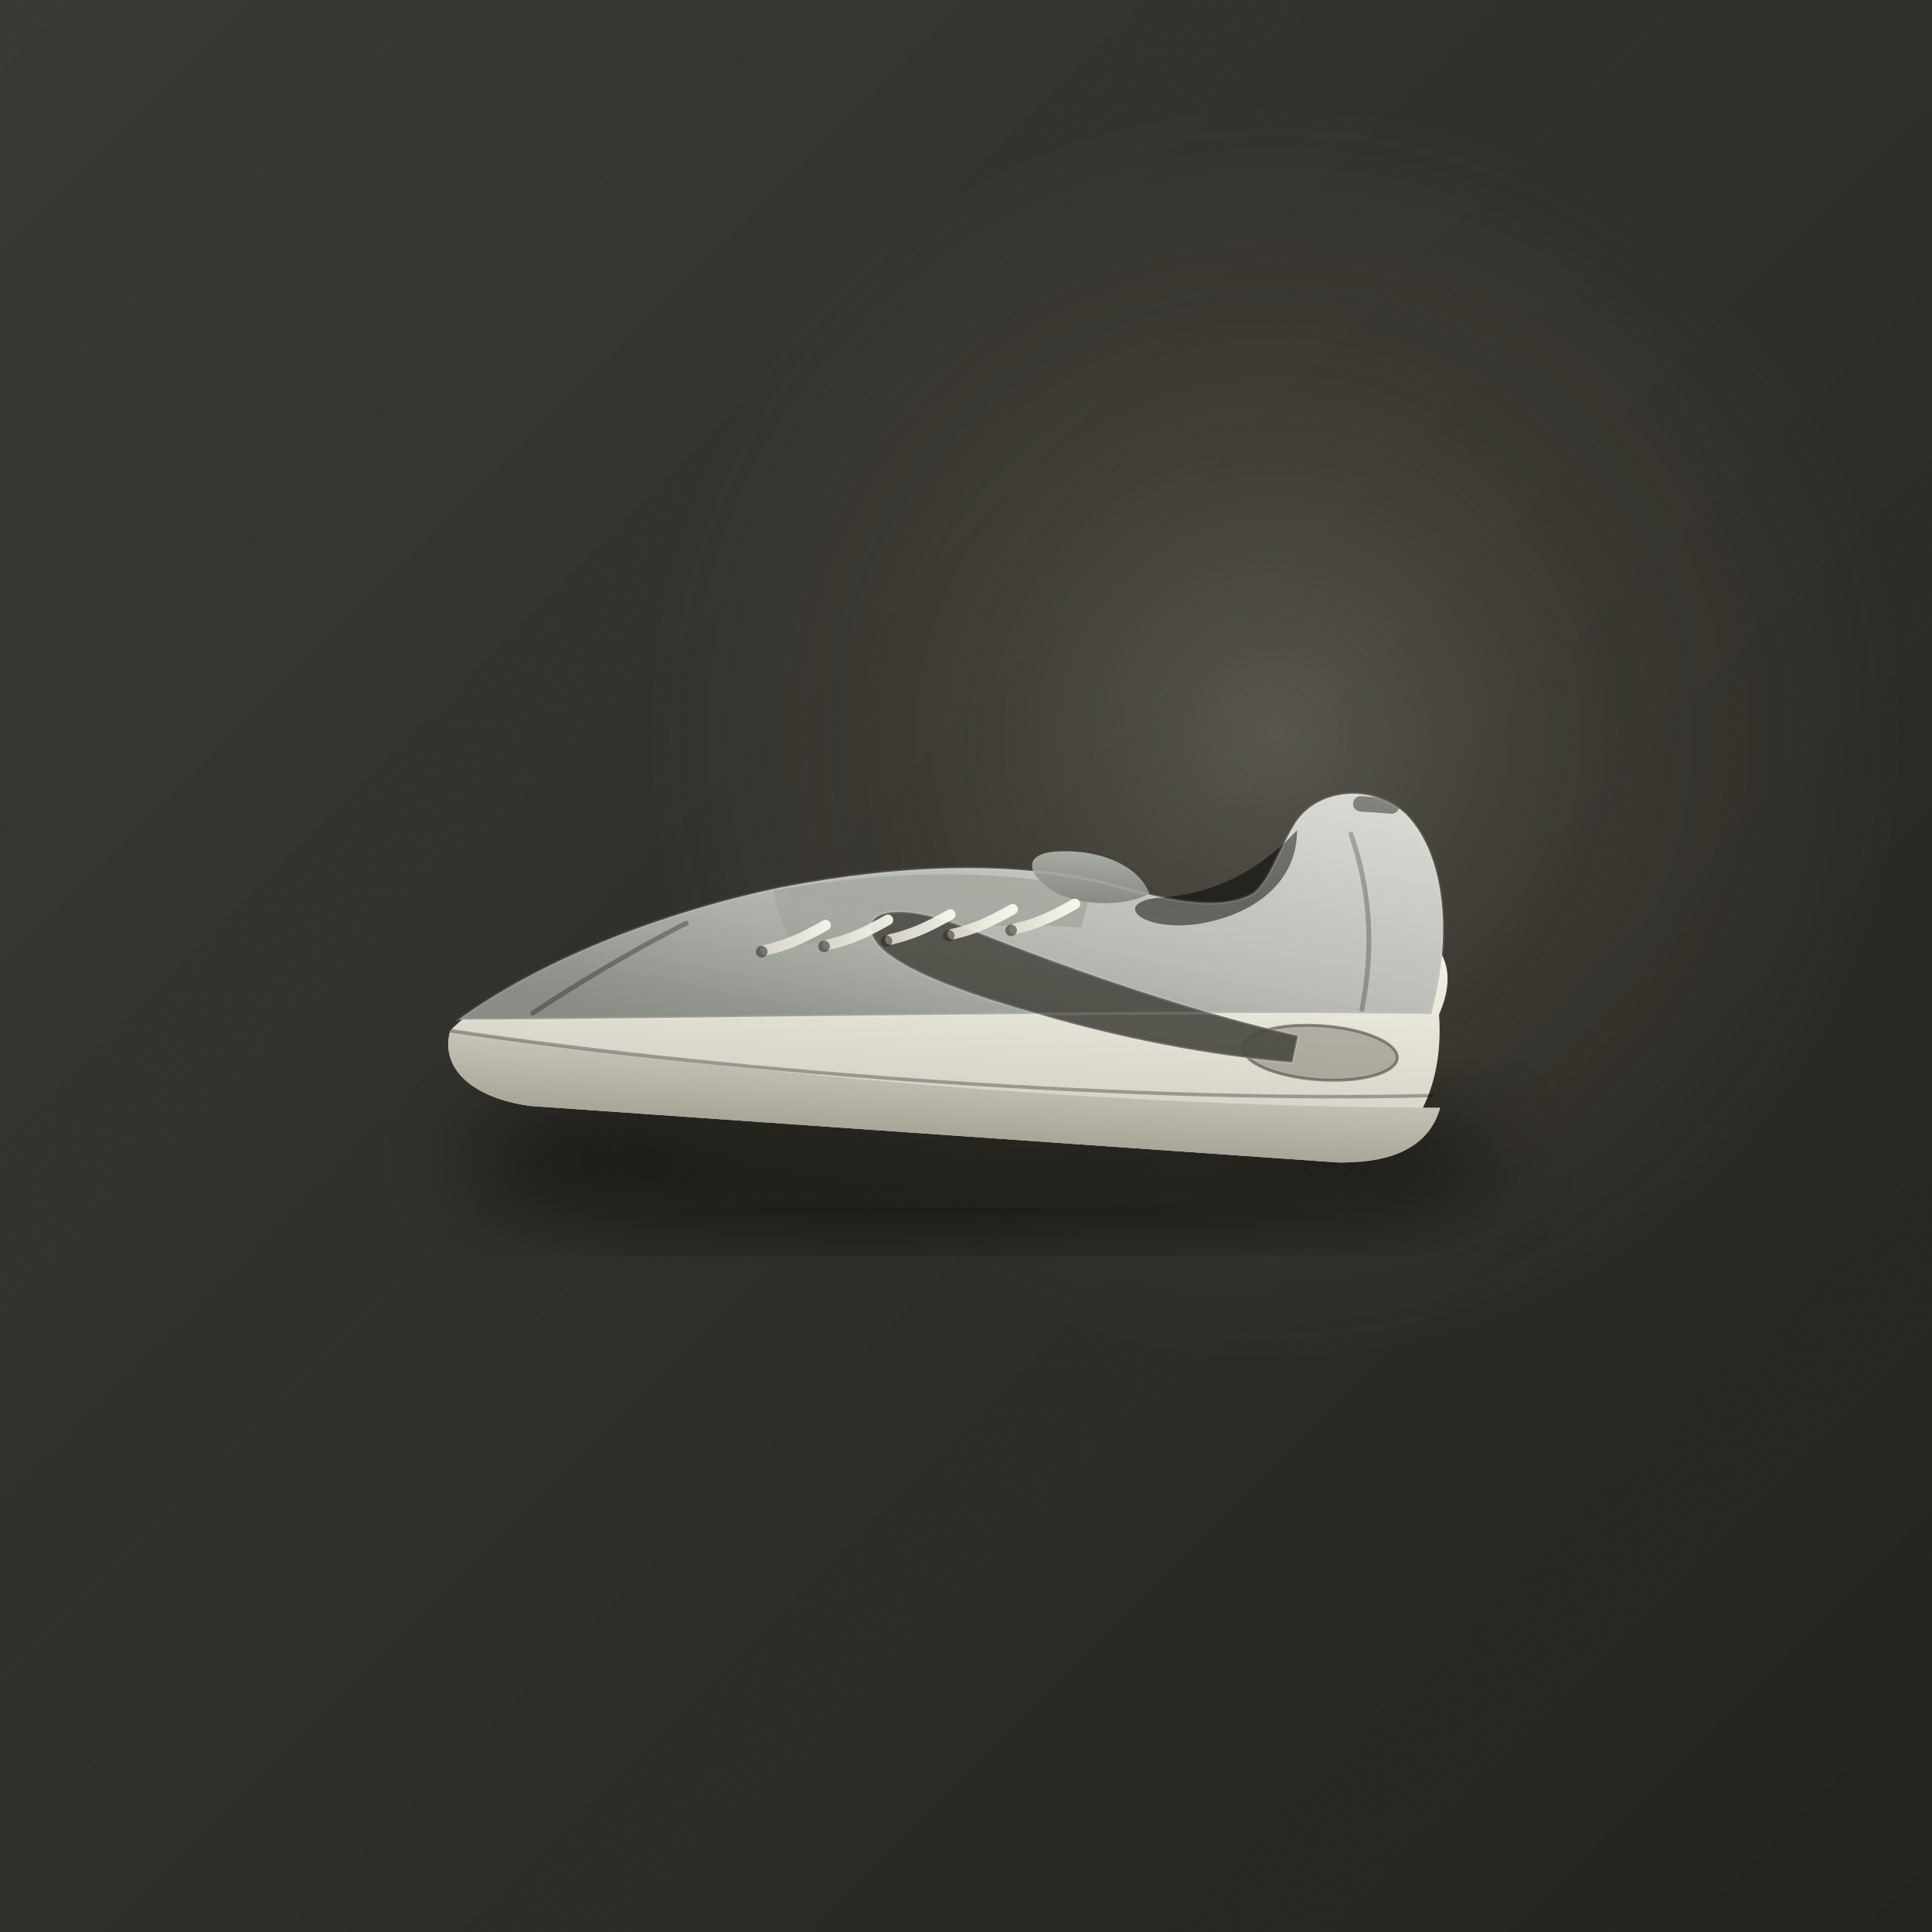
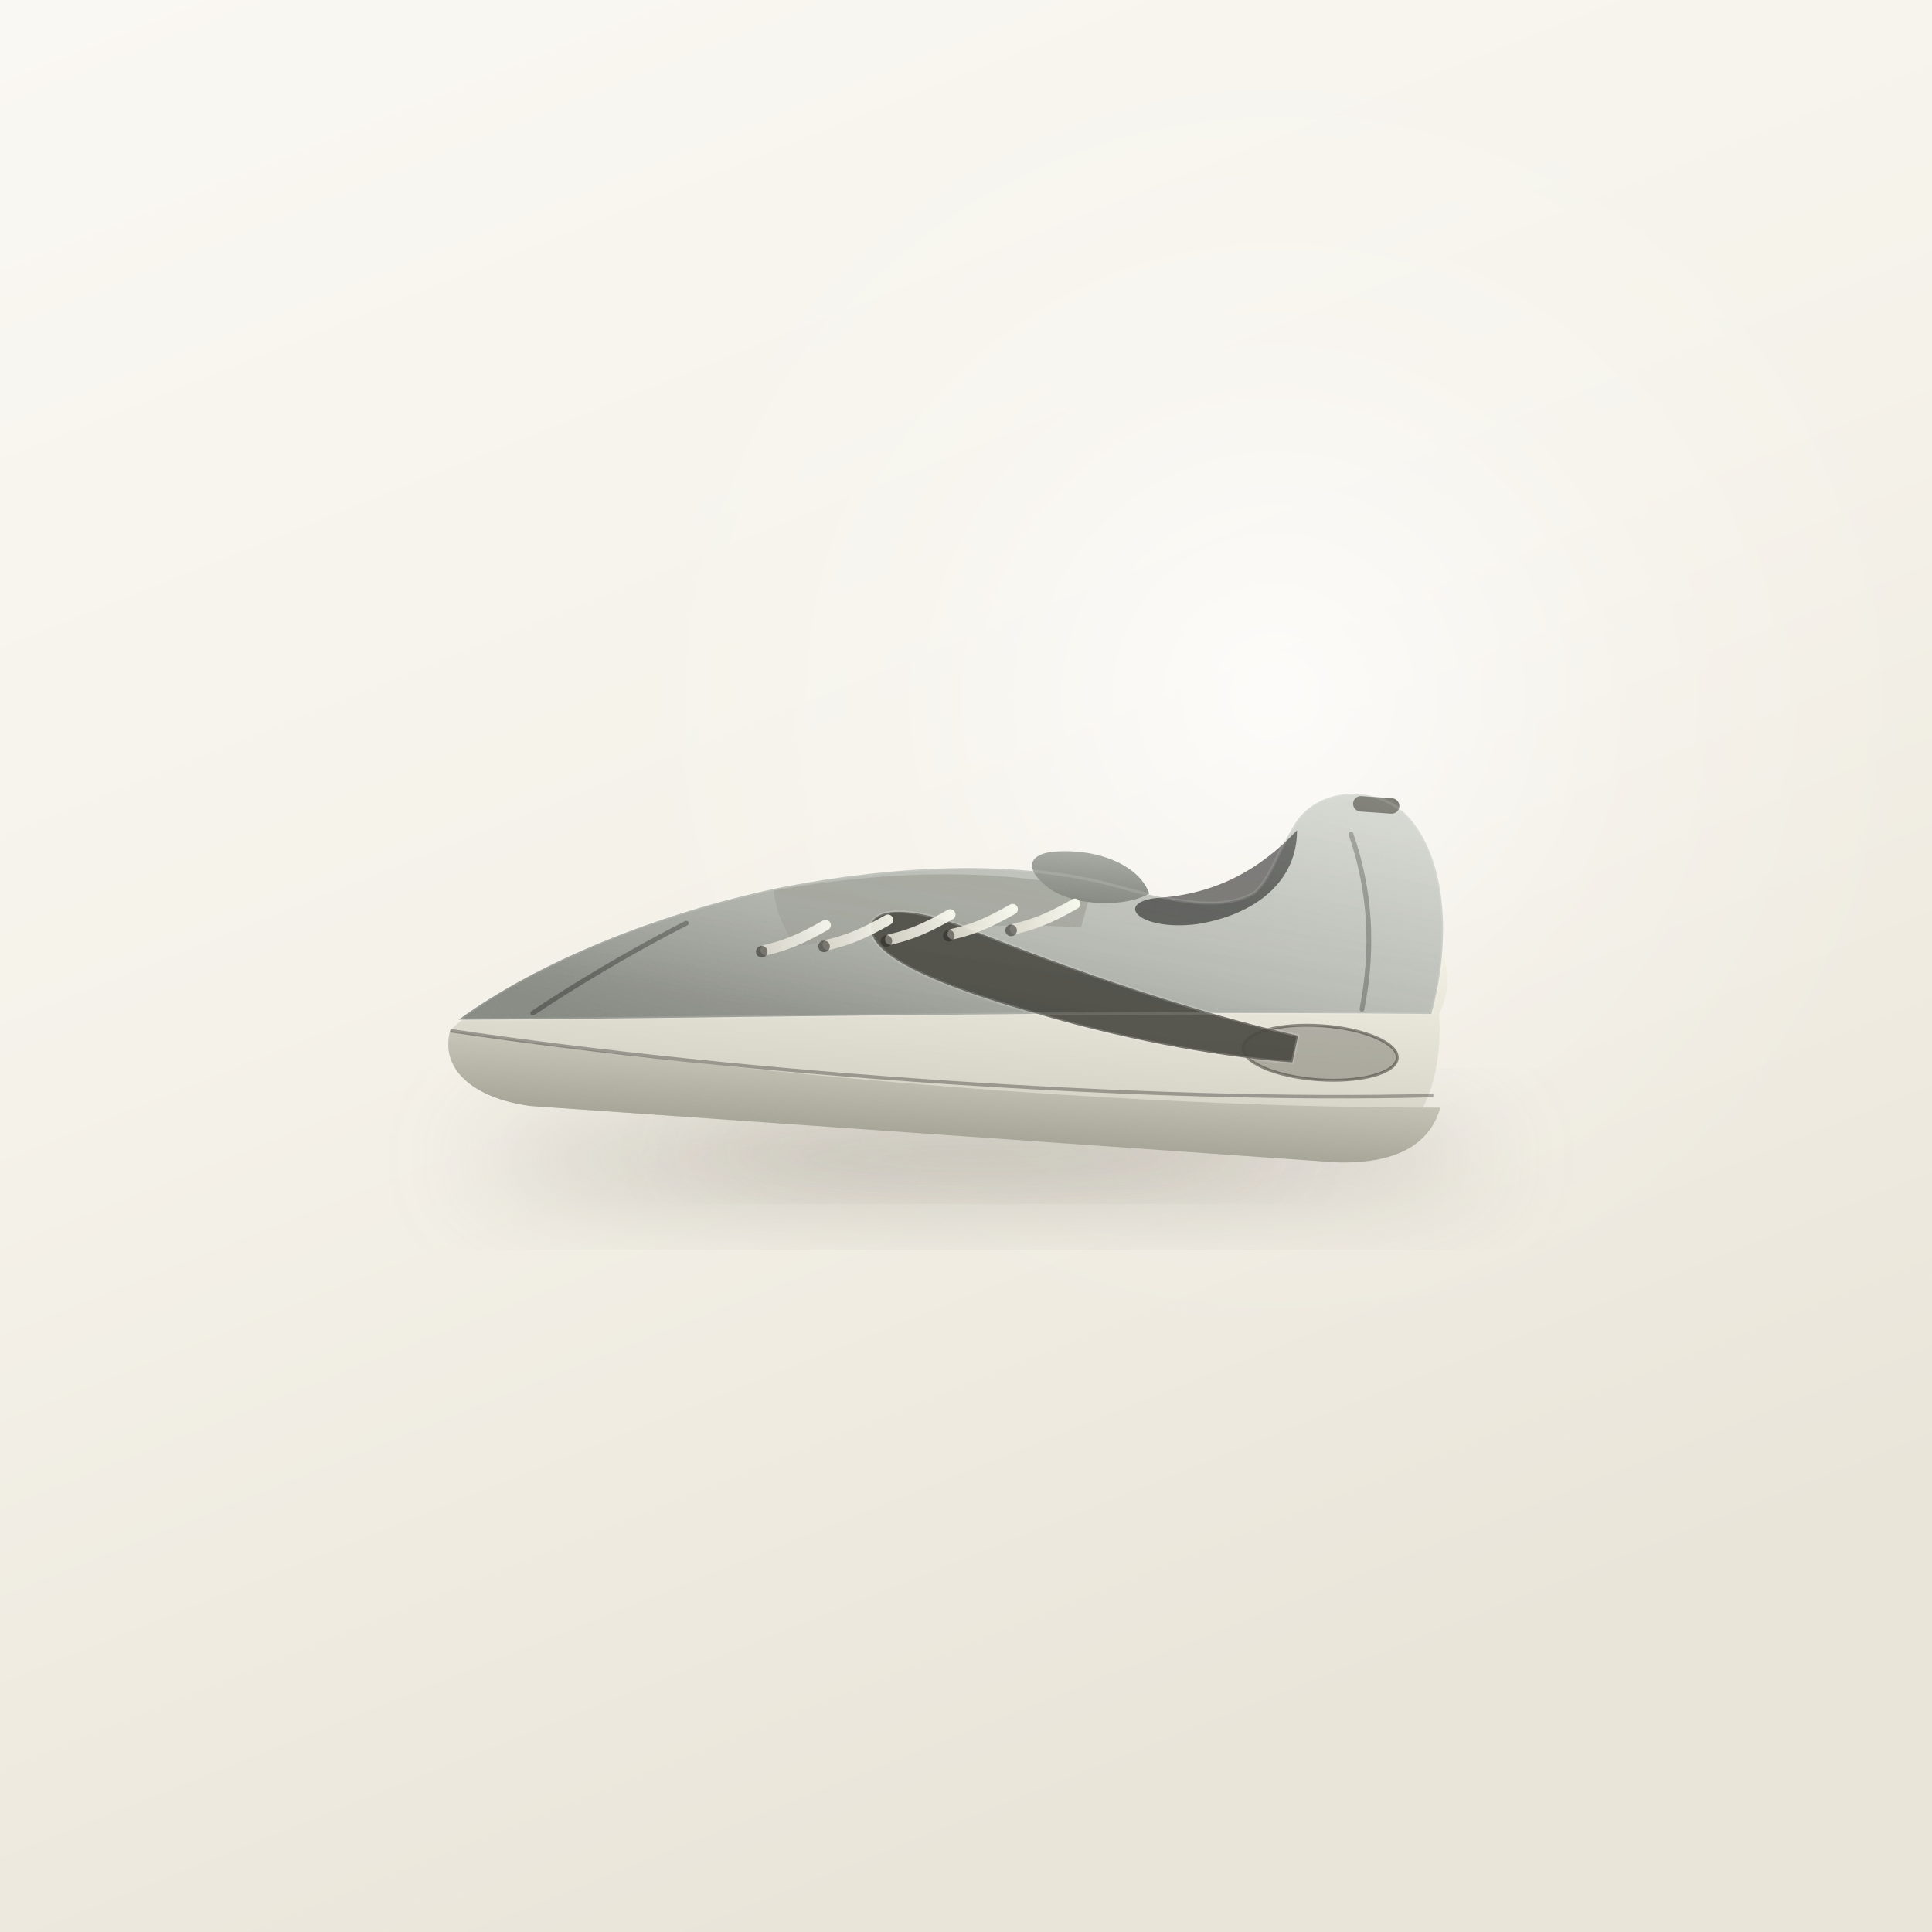
<svg xmlns="http://www.w3.org/2000/svg" viewBox="0 0 1000 1000" width="1000" height="1000" role="img">
  <defs>
-     <linearGradient id="bg" x1="0" y1="0" x2="1" y2="1">
-       <stop offset="0" stop-color="#3a3934" />
-       <stop offset="0.55" stop-color="#2e2d28" />
-       <stop offset="1" stop-color="#24231f" />
+     <linearGradient id="bg" x1="0" y1="0" x2="0.4" y2="1">
+       <stop offset="0" stop-color="#faf8f3" />
+       <stop offset="0.5" stop-color="#f5f2ea" />
+       <stop offset="1" stop-color="#eae5d9" />
    </linearGradient>
    <radialGradient id="bloom">
-       <stop offset="0" stop-color="#f7f4e0" stop-opacity="0.2" />
-       <stop offset="0.55" stop-color="#c9be93" stop-opacity="0.08" />
-       <stop offset="1" stop-color="#c9be93" stop-opacity="0" />
+       <stop offset="0" stop-color="#ffffff" stop-opacity="0.75" />
+       <stop offset="0.55" stop-color="#ffffff" stop-opacity="0.2" />
+       <stop offset="1" stop-color="#ffffff" stop-opacity="0" />
    </radialGradient>
    <linearGradient id="upperGrad" x1="0.1" y1="0" x2="0.8" y2="1">
      <stop offset="0" stop-color="#d3d6ce" />
      <stop offset="0.5" stop-color="#b9bcb4" />
      <stop offset="1" stop-color="#979a92" />
    </linearGradient>
    <linearGradient id="midGrad" x1="0" y1="0" x2="0" y2="1">
      <stop offset="0" stop-color="#f7f4e8" />
      <stop offset="1" stop-color="#cfccc0" />
    </linearGradient>
    <linearGradient id="soleGrad" x1="0" y1="0" x2="0" y2="1">
      <stop offset="0" stop-color="#c7c4b8" />
      <stop offset="1" stop-color="#a7a498" />
    </linearGradient>
    <linearGradient id="collarGrad" x1="0" y1="0" x2="0" y2="1">
      <stop offset="0" stop-color="#a7aaa2" />
      <stop offset="1" stop-color="#858880" />
    </linearGradient>
    <linearGradient id="lace" x1="0" y1="0" x2="1" y2="0">
      <stop offset="0" stop-color="#fffff4" />
      <stop offset="1" stop-color="#e5e2d6" />
    </linearGradient>
    <linearGradient id="sheen" x1="0" y1="0" x2="0.3" y2="1">
      <stop offset="0" stop-color="#ffffff" stop-opacity="0.22" />
      <stop offset="0.45" stop-color="#ffffff" stop-opacity="0.02" />
      <stop offset="1" stop-color="#000000" stop-opacity="0.18" />
    </linearGradient>
    <filter id="soft" x="-40%" y="-40%" width="180%" height="180%">
      <feGaussianBlur stdDeviation="26" />
    </filter>
    <filter id="grain">
      <feTurbulence type="fractalNoise" baseFrequency="0.9" numOctaves="3" seed="2" />
      <feColorMatrix type="saturate" values="0" />
    </filter>
  </defs>
  <rect width="1000" height="1000" fill="url(#bg)" />
-   <circle cx="660" cy="380" r="330" fill="url(#bloom)" />
-   <ellipse cx="508" cy="600" rx="270" ry="28" fill="#000" opacity="0.75" filter="url(#soft)" />
-   <ellipse cx="508" cy="594" rx="185" ry="17" fill="#c9be93" opacity="0.16" filter="url(#soft)" />
+   <circle cx="660" cy="360" r="340" fill="url(#bloom)" />
+   <ellipse cx="508" cy="600" rx="262" ry="26" fill="#8a8378" opacity="0.34" filter="url(#soft)" />
+   <ellipse cx="508" cy="596" rx="150" ry="15" fill="#6b6459" opacity="0.24" filter="url(#soft)" />
  <g transform="">
    <g transform="scale(-1 1) translate(-1000 0)">
      <g transform="rotate(-4 500 500)">
        <g transform="translate(150 250)">
          <path d="M104 258 C94 230, 108 214, 138 212 L470 242 C545 256, 596 280, 614 302 C618 322, 600 336, 570 338 L150 338 C116 336, 98 300, 104 258 Z" fill="url(#midGrad)" />
          <ellipse cx="164" cy="282" rx="40" ry="14" fill="#4a4a42" opacity="0.35" />
          <ellipse cx="164" cy="282" rx="40" ry="14" fill="none" stroke="#4a4a42" stroke-opacity="0.6" stroke-width="1.5" />
          <path d="M100 306 C104 326, 122 337, 152 338 L570 338 C600 336, 618 322, 614 302 C440 316, 240 316, 100 306 Z" fill="url(#soleGrad)" />
          <path d="M104 300 C250 314, 460 314, 614 302" fill="none" stroke="#000" stroke-opacity="0.3" stroke-width="1.8" />
          <path d="M108 258 C100 218, 106 176, 128 156 C146 141, 176 145, 186 166 C194 182, 196 194, 204 202 C222 214, 252 208, 282 202 C330 194, 388 200, 448 216 C512 234, 572 264, 610 296 C500 288, 280 268, 108 258 Z" fill="url(#upperGrad)" />
          <path d="M288 206 C340 198, 396 204, 452 218 C450 230, 444 240, 438 246 C384 232, 330 226, 292 226 Z" fill="#a3a69e" opacity="0.85" />
          <path d="M176 274 C228 266, 290 250, 352 230 C384 220, 404 224, 400 236 C396 250, 360 262, 312 272 C258 284, 208 288, 178 288 Z" fill="#4a4a42" opacity="0.92" />
          <path d="M176 274 C228 266, 290 250, 352 230 C384 220, 404 224, 400 236 C396 250, 360 262, 312 272 C258 284, 208 288, 178 288 Z" fill="none" stroke="#fff" stroke-opacity="0.16" stroke-width="1.5" />
          <path d="M496 238 C526 256, 554 276, 572 290" fill="none" stroke="#000" stroke-opacity="0.3" stroke-width="2.5" stroke-linecap="round" />
          <path d="M156 168 C144 196, 140 226, 144 258" fill="none" stroke="#000" stroke-opacity="0.26" stroke-width="2.5" stroke-linecap="round" />
          <path d="M258 206 C264 192, 286 184, 310 188 C324 191, 322 200, 308 208 C294 215, 270 214, 258 206 Z" fill="url(#collarGrad)" />
          <path d="M184 168 C202 190, 224 204, 254 208 C276 212, 262 226, 232 220 C202 213, 182 194, 184 168 Z" fill="#000" fill-opacity="0.5" />
          <path d="M296 214 C308 222, 316 226, 326 229" stroke="url(#lace)" stroke-width="5.5" stroke-linecap="round" fill="none" opacity="0.9" />
          <circle cx="328" cy="230" r="3" fill="#24231f" opacity="0.55" />
          <path d="M328 219 C340 227, 348 231, 358 234" stroke="url(#lace)" stroke-width="5.5" stroke-linecap="round" fill="none" opacity="0.9" />
          <circle cx="360" cy="235" r="3" fill="#24231f" opacity="0.55" />
          <path d="M360 224 C372 232, 380 236, 390 239" stroke="url(#lace)" stroke-width="5.5" stroke-linecap="round" fill="none" opacity="0.9" />
          <circle cx="392" cy="240" r="3" fill="#24231f" opacity="0.55" />
          <path d="M392 229 C404 237, 412 241, 422 244" stroke="url(#lace)" stroke-width="5.5" stroke-linecap="round" fill="none" opacity="0.9" />
          <circle cx="424" cy="245" r="3" fill="#24231f" opacity="0.55" />
          <path d="M424 234 C436 242, 444 246, 454 249" stroke="url(#lace)" stroke-width="5.5" stroke-linecap="round" fill="none" opacity="0.9" />
          <circle cx="456" cy="250" r="3" fill="#24231f" opacity="0.55" />
          <rect x="132" y="148" width="24" height="8" rx="4" fill="#4a4a42" opacity="0.7" />
          <path d="M108 258 C100 218, 106 176, 128 156 C146 141, 176 145, 186 166 C194 182, 196 194, 204 202 C222 214, 252 208, 282 202 C330 194, 388 200, 448 216 C512 234, 572 264, 610 296 C500 288, 280 268, 108 258 Z" fill="url(#sheen)" opacity="0.5" />
          <path d="M108 258 C100 218, 106 176, 128 156 C146 141, 176 145, 186 166 C194 182, 196 194, 204 202 C222 214, 252 208, 282 202 C330 194, 388 200, 448 216 C512 234, 572 264, 610 296 C500 288, 280 268, 108 258 Z" fill="none" stroke="#fff" stroke-opacity="0.12" stroke-width="1.5" />
        </g>
      </g>
    </g>
  </g>
  <rect width="1000" height="1000" filter="url(#grain)" opacity="0.045" style="mix-blend-mode:overlay" />
</svg>
